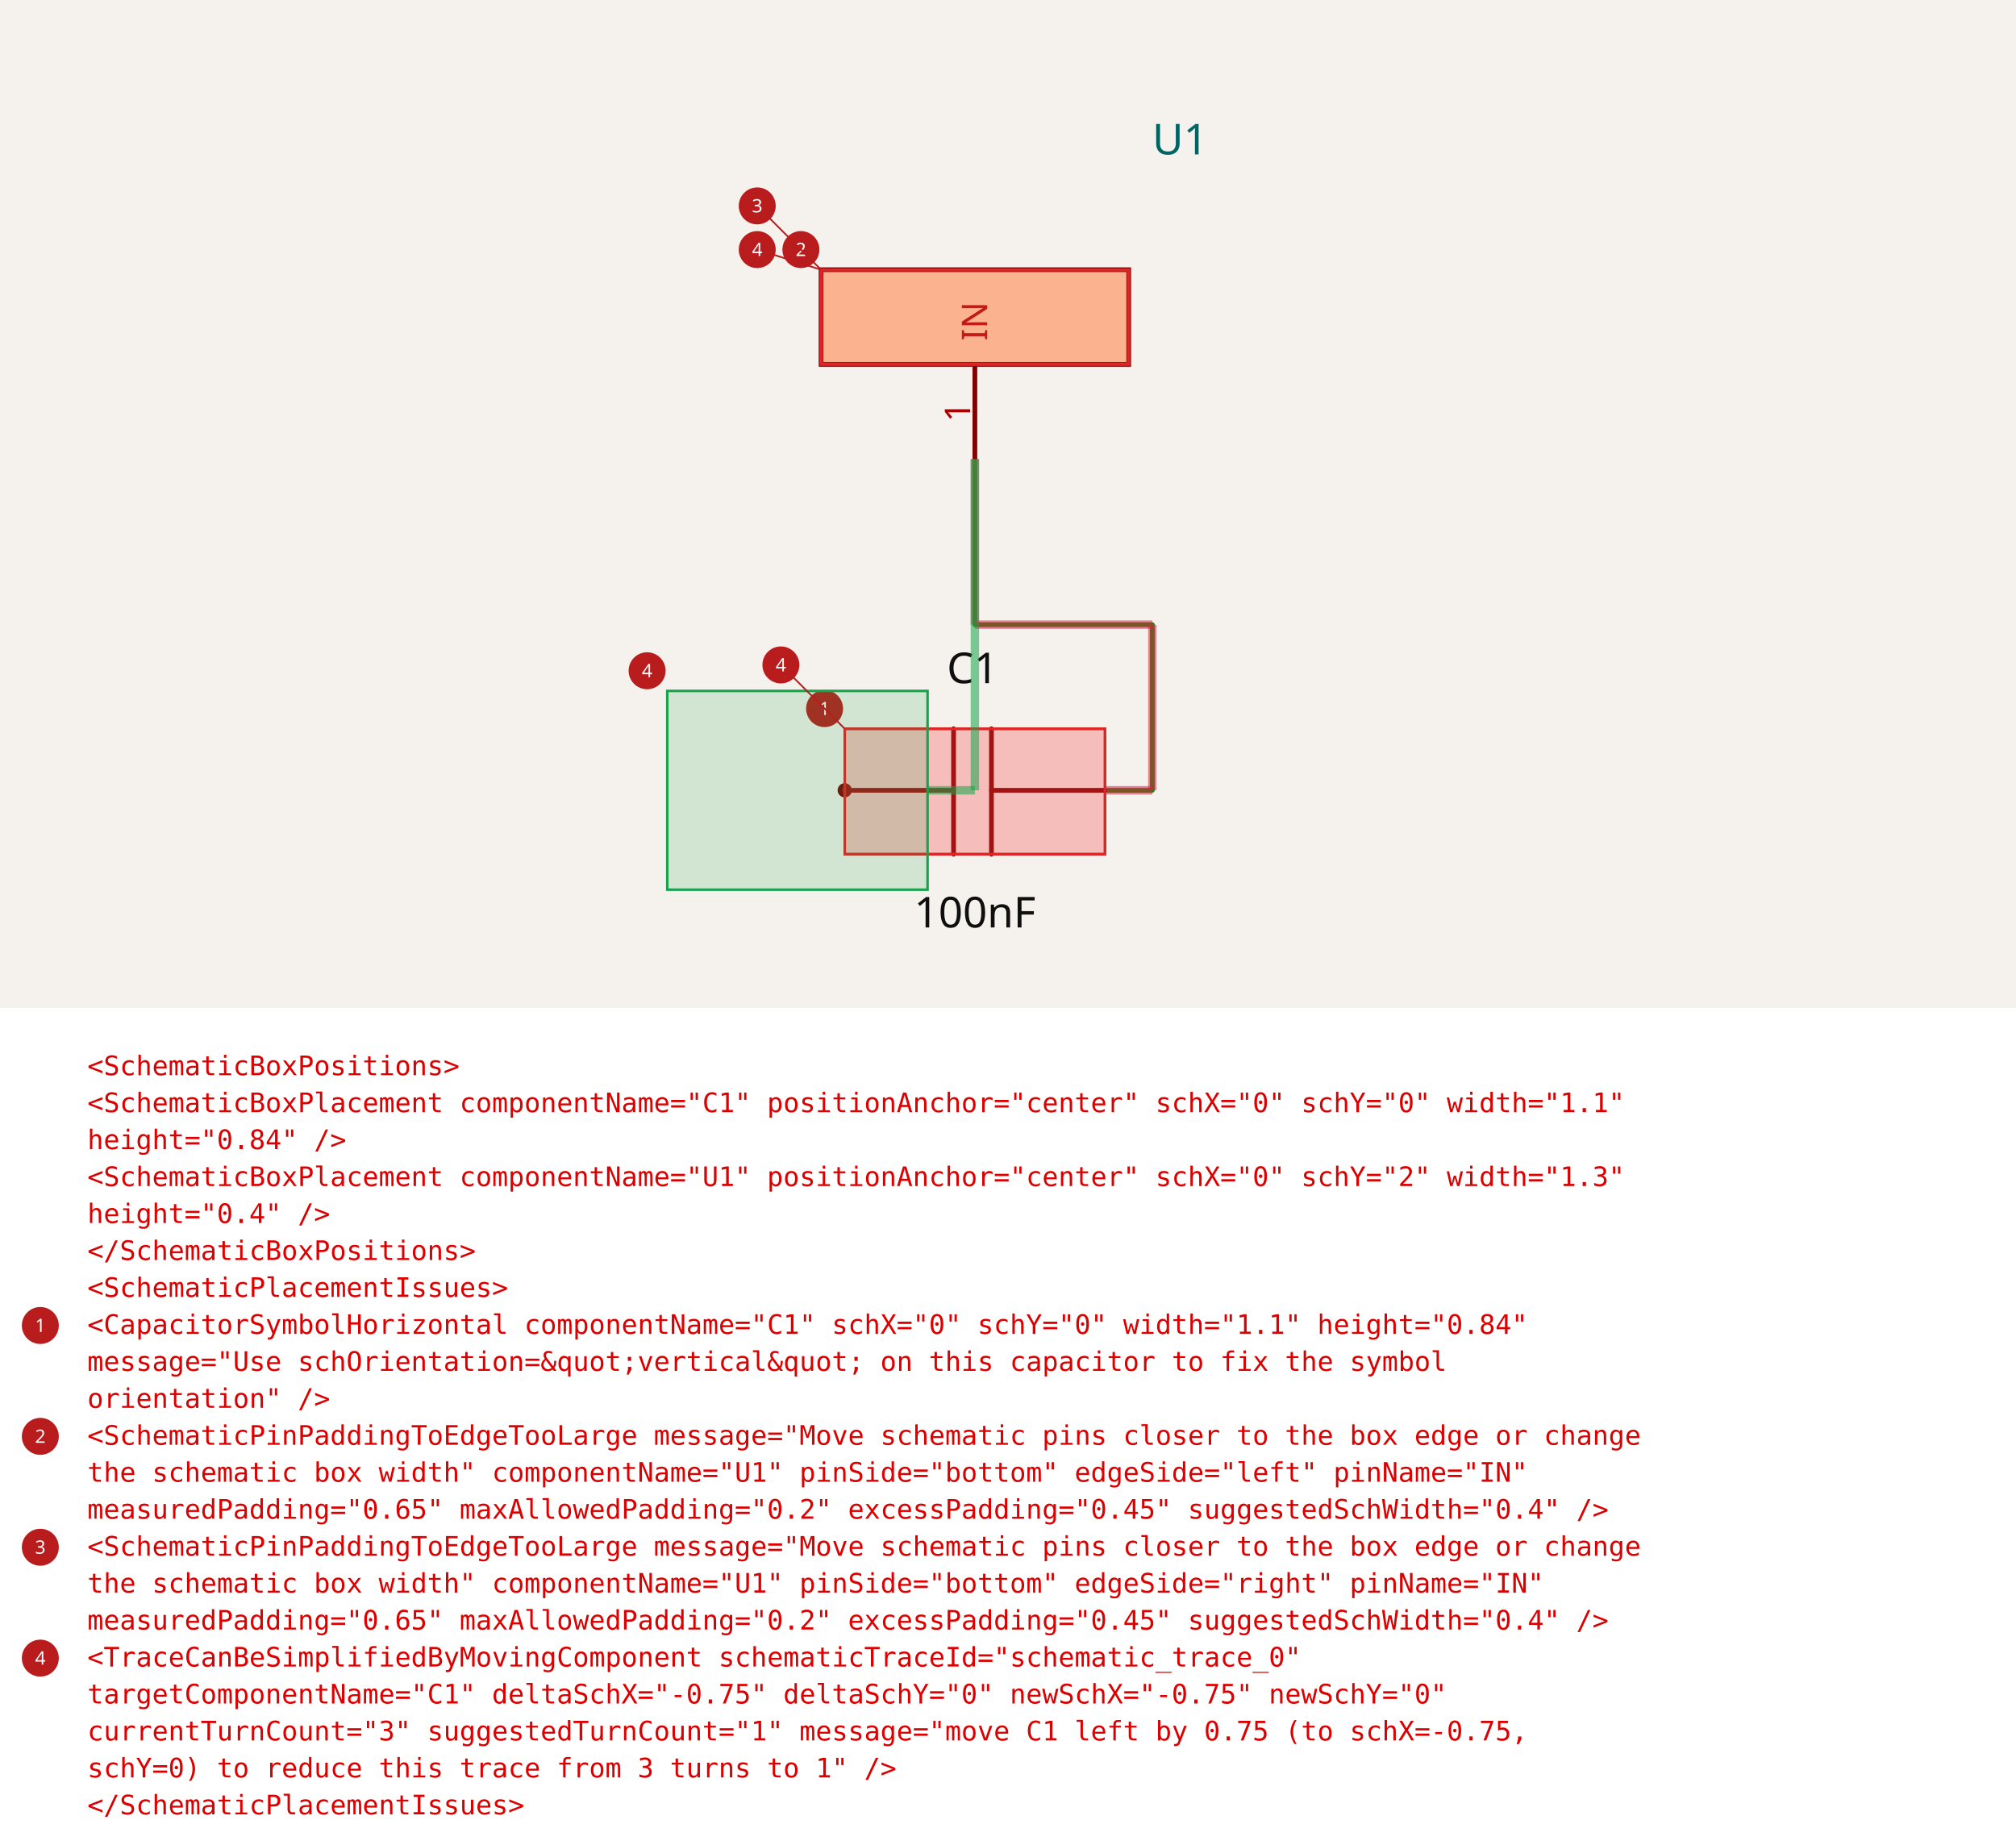
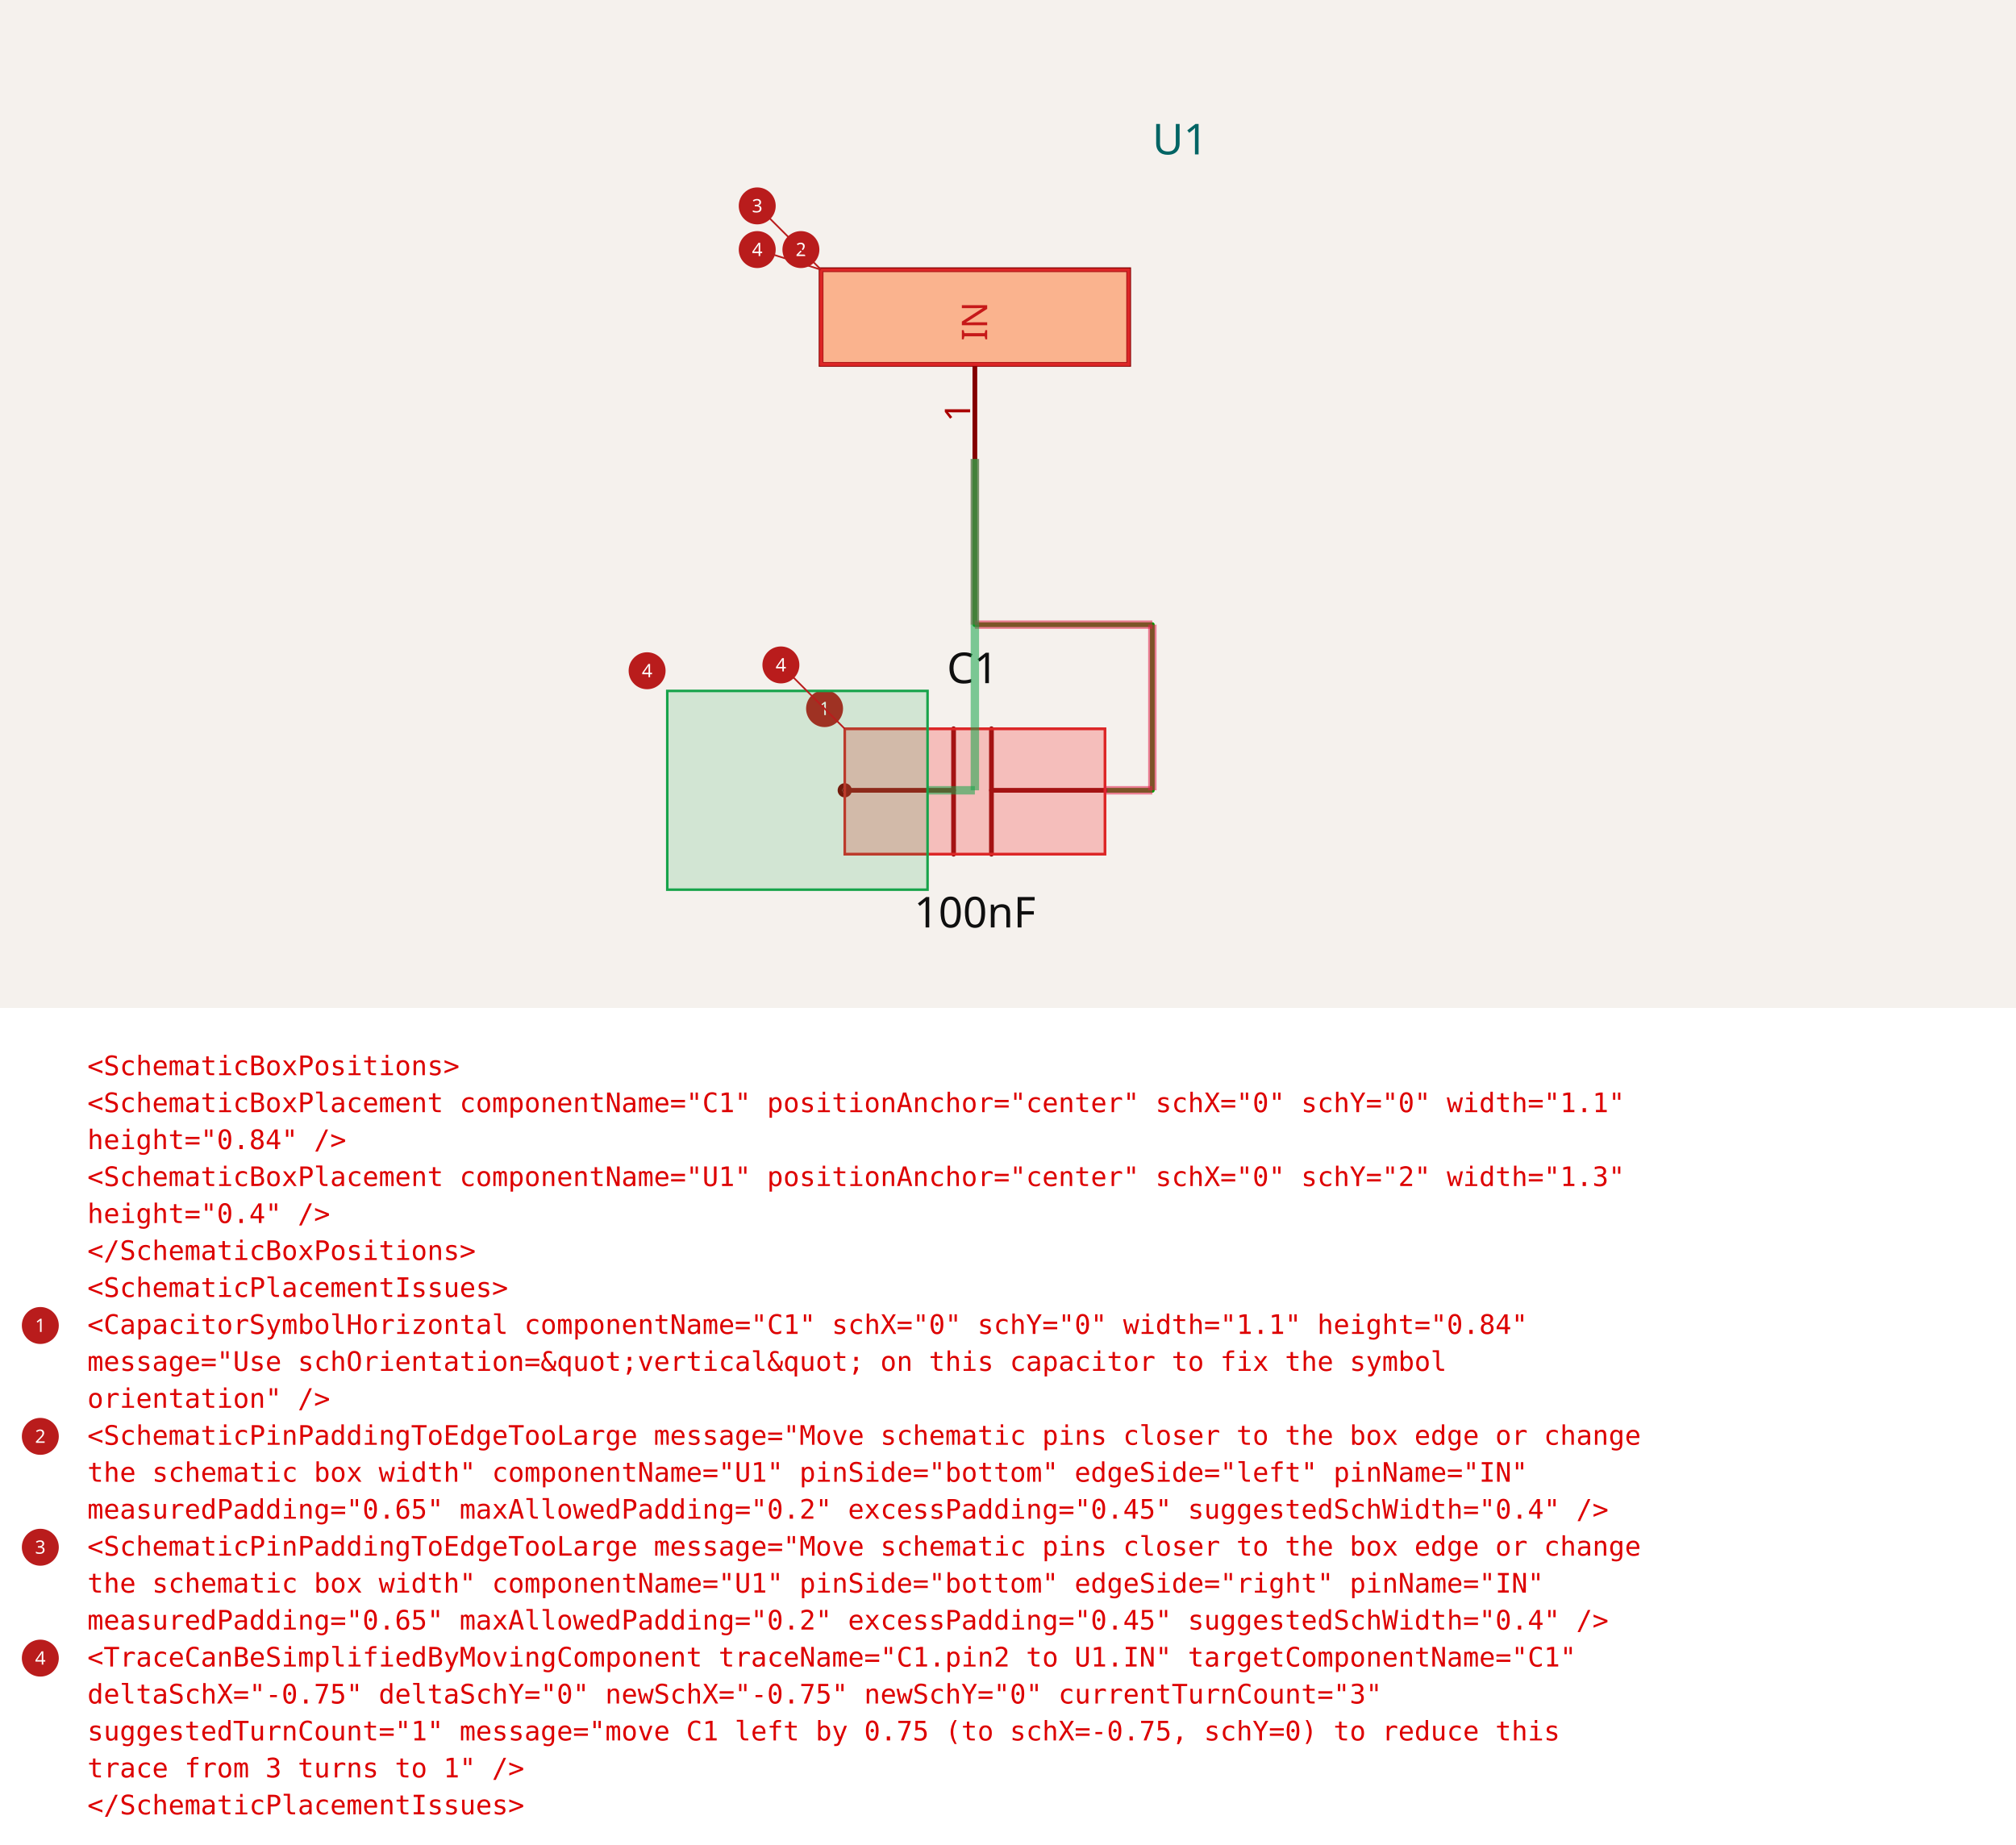
<svg xmlns="http://www.w3.org/2000/svg" width="1200" height="1098" viewBox="0 0 1200 1098" role="img" aria-label="schematic analysis fixture">
  <g transform="translate(0, 0)">
    <style>
              .boundary { fill: rgb(245, 241, 237); }
              .schematic-boundary { fill: none; stroke: #fff; }
              .component { fill: none; stroke: rgb(132, 0, 0); }
              .chip { fill: rgb(255, 255, 194); stroke: rgb(132, 0, 0); }
              .component-pin { fill: none; stroke: rgb(132, 0, 0); }
              /* Basic per-trace hover fallback */
              .trace:hover {
                filter: invert(1);
              }
              .trace:hover .trace-crossing-outline {
                opacity: 0;
              }
              .trace:hover .trace-junction {
                filter: invert(1);
              }
              /* Net-hover highlighting: when a trace or its overlays are hovered,
                 invert color for all traces (base + overlays) sharing the same
                 subcircuit connectivity key. Also hide crossing outline during hover. */
              svg:has(:is(g.trace[data-subcircuit-connectivity-map-key="unnamedsubcircuitsubcircuit_source_group_0_connectivity_net0"], g.trace-overlays[data-subcircuit-connectivity-map-key="unnamedsubcircuitsubcircuit_source_group_0_connectivity_net0"]):hover) :is(g.trace[data-subcircuit-connectivity-map-key="unnamedsubcircuitsubcircuit_source_group_0_connectivity_net0"], g.trace-overlays[data-subcircuit-connectivity-map-key="unnamedsubcircuitsubcircuit_source_group_0_connectivity_net0"]) { filter: invert(1); }
svg:has(:is(g.trace[data-subcircuit-connectivity-map-key="unnamedsubcircuitsubcircuit_source_group_0_connectivity_net0"], g.trace-overlays[data-subcircuit-connectivity-map-key="unnamedsubcircuitsubcircuit_source_group_0_connectivity_net0"]):hover) g.trace-overlays[data-subcircuit-connectivity-map-key="unnamedsubcircuitsubcircuit_source_group_0_connectivity_net0"] .trace-crossing-outline { opacity: 0; }
              .text { font-family: sans-serif; fill: rgb(0, 150, 0); }
              .pin-number { fill: rgb(169, 0, 0); }
              .port-label { fill: rgb(0, 100, 100); }
              .component-name { fill: rgb(0, 100, 100); }

            </style>
    <rect class="boundary" x="0" y="0" width="1200" height="600" />
    <g class="trace sch-trace" data-layer="base" data-circuit-json-type="schematic_trace" data-schematic-trace-id="schematic_trace_0" data-subcircuit-connectivity-map-key="unnamedsubcircuitsubcircuit_source_group_0_connectivity_net0">
      <path d="M 657.746 470.423 L 685.915 470.423 L 685.915 371.831 L 580.282 371.831 L 580.282 273.239" class="trace-invisible-hover-outline sch-trace-hitbox" stroke="rgb(0, 150, 0)" fill="none" stroke-width="22.535px" stroke-linecap="round" opacity="0" stroke-linejoin="round" />
      <path class="sch-trace-path" d="M 657.746 470.423 L 685.915 470.423 L 685.915 371.831 L 580.282 371.831 L 580.282 273.239" stroke="rgb(0, 150, 0)" fill="none" stroke-width="2.817px" stroke-linecap="round" stroke-linejoin="round" />
    </g>
    <g class="trace-overlays sch-trace-overlays" data-layer="overlay" data-circuit-json-type="schematic_trace" data-schematic-trace-id="schematic_trace_0" data-subcircuit-connectivity-map-key="unnamedsubcircuitsubcircuit_source_group_0_connectivity_net0" />
    <g class="sch-component" data-circuit-json-type="schematic_component" data-schematic-component-id="schematic_component_0">
      <rect class="component-overlay sch-component-overlay" x="502.817" y="433.803" width="154.93" height="74.648" fill="transparent" />
      <path class="sch-component-symbol-path" d="M 657.746 470.423 L 590.141 470.423" stroke="rgb(132, 0, 0)" fill="none" stroke-width="2.817px" stroke-linecap="round" />
      <path class="sch-component-symbol-path" d="M 567.606 470.423 L 502.817 470.423" stroke="rgb(132, 0, 0)" fill="none" stroke-width="2.817px" stroke-linecap="round" />
      <path class="sch-component-symbol-path" d="M 590.141 433.803 L 590.141 508.451" stroke="rgb(132, 0, 0)" fill="none" stroke-width="2.817px" stroke-linecap="round" />
      <path class="sch-component-symbol-path" d="M 567.606 433.803 L 567.606 508.451" stroke="rgb(132, 0, 0)" fill="none" stroke-width="2.817px" stroke-linecap="round" />
      <text class="sch-component-name sch-component-text" x="578.873" y="414.085" stroke="rgb(245, 241, 237)" stroke-width="2.817px" paint-order="stroke" fill="rgb(15, 15, 15)" font-family="sans-serif" text-anchor="middle" dominant-baseline="ideographic" font-size="25.352px">C1</text>
      <text class="sch-component-text" x="580.282" y="532.394" fill="rgb(15, 15, 15)" font-family="sans-serif" text-anchor="middle" dominant-baseline="hanging" font-size="25.352px">100nF</text>
      <circle class="component-pin sch-component-pin" cx="502.817" cy="470.423" r="2.817px" stroke-width="2.817px" fill="none" stroke="rgb(132, 0, 0)" />
    </g>
    <g class="sch-component" data-circuit-json-type="schematic_component" data-schematic-component-id="schematic_component_1">
      <rect class="component chip sch-component-body" x="488.732" y="160.563" width="183.099" height="56.338" stroke-width="2.817px" fill="rgb(255, 255, 194)" stroke="rgb(132, 0, 0)" />
      <rect class="component-overlay sch-component-overlay" x="488.732" y="160.563" width="183.099" height="56.338" fill="transparent" />
      <text class="sch-text" x="685.915" y="111.268" fill="#006464" text-anchor="start" dominant-baseline="middle" font-family="sans-serif" font-size="25.352px" transform="rotate(0, 685.9155, 111.2676)" />
      <text class="sch-text" x="685.915" y="83.099" fill="#006464" text-anchor="start" dominant-baseline="middle" font-family="sans-serif" font-size="25.352px" transform="rotate(0, 685.9155, 83.09859)">U1</text>
      <line class="component-pin sch-component-pin sch-port-line" x1="580.282" y1="216.901" x2="580.282" y2="273.239" stroke-width="2.817px" />
      <g class="sch-port" data-schematic-port-id="source_port_2">
        <rect x="577.465" y="270.423" width="5.634" height="5.634" opacity="0" />
      </g>
      <text class="pin-number sch-pin-number" x="577.465" y="245.07" style="font-family: sans-serif;" fill="rgb(169, 0, 0)" text-anchor="middle" dominant-baseline="auto" font-size="21.127px" transform="rotate(-90 577.4648 245.0704)">1</text>
      <text class="pin-number sch-pin-label" x="580.282" y="202.817" style="font-family: sans-serif;" fill="rgb(169, 0, 0)" text-anchor="start" dominant-baseline="middle" font-size="21.127px" transform="rotate(-90 580.2817 202.8169)">IN</text>
    </g>
    <g class="schematic-port-hover sch-port-hover" data-schematic-port-id="source_port_0">
      <circle cx="502.817" cy="470.423" r="5.634" fill="red" opacity="0" />
    </g>
    <g class="schematic-port-hover sch-port-hover" data-schematic-port-id="source_port_1">
      <circle cx="657.746" cy="470.423" r="5.634" fill="red" opacity="0" />
    </g>
    <g class="schematic-port-hover sch-port-hover" data-schematic-port-id="source_port_2">
      <circle cx="580.282" cy="273.239" r="5.634" fill="red" opacity="0" />
    </g>
    <g class="schematic-issue-highlights">
      <g data-issue-number="1" data-issue-type="CapacitorSymbolHorizontal" data-schematic-sheet-id="">
        <rect data-highlight-component-id="schematic_component_0" x="502.817" y="433.803" width="154.93" height="74.648" fill="#ef4444" fill-opacity="0.16" stroke="#dc2626" stroke-width="1.5" />
        <g class="issue-marker">
          <circle cx="490.817" cy="421.803" r="11" fill="#b91c1c" />
          <text x="490.817" y="421.803" dy="0.35em" text-anchor="middle" font-family="sans-serif" font-size="11" fill="white">1</text>
        </g>
      </g>
      <g data-issue-number="2" data-issue-type="SchematicPinPaddingToEdgeTooLarge" data-schematic-sheet-id="">
        <rect data-highlight-component-id="schematic_component_1" x="488.732" y="160.563" width="183.099" height="56.338" fill="#ef4444" fill-opacity="0.16" stroke="#dc2626" stroke-width="1.5" />
        <g class="issue-marker">
          <circle cx="476.732" cy="148.563" r="11" fill="#b91c1c" />
          <text x="476.732" y="148.563" dy="0.35em" text-anchor="middle" font-family="sans-serif" font-size="11" fill="white">2</text>
        </g>
      </g>
      <g data-issue-number="3" data-issue-type="SchematicPinPaddingToEdgeTooLarge" data-schematic-sheet-id="">
        <rect data-highlight-component-id="schematic_component_1" x="488.732" y="160.563" width="183.099" height="56.338" fill="#ef4444" fill-opacity="0.16" stroke="#dc2626" stroke-width="1.5" />
        <line x1="450.732" y1="122.563" x2="488.732" y2="160.563" stroke="#b91c1c" />
        <g class="issue-marker">
          <circle cx="450.732" cy="122.563" r="11" fill="#b91c1c" />
          <text x="450.732" y="122.563" dy="0.35em" text-anchor="middle" font-family="sans-serif" font-size="11" fill="white">3</text>
        </g>
      </g>
      <g data-issue-number="4" data-issue-type="TraceCanBeSimplifiedByMovingComponent" data-schematic-sheet-id="">
        <rect data-highlight-component-id="schematic_component_0" x="502.817" y="433.803" width="154.93" height="74.648" fill="#ef4444" fill-opacity="0.16" stroke="#dc2626" stroke-width="1.5" />
        <rect data-highlight-component-id="schematic_component_1" x="488.732" y="160.563" width="183.099" height="56.338" fill="#ef4444" fill-opacity="0.16" stroke="#dc2626" stroke-width="1.5" />
        <line x1="657.746" y1="470.423" x2="685.915" y2="470.423" stroke="#e11d48" stroke-width="5" stroke-opacity="0.55" />
        <line x1="685.915" y1="470.423" x2="685.915" y2="371.831" stroke="#e11d48" stroke-width="5" stroke-opacity="0.55" />
        <line x1="685.915" y1="371.831" x2="580.282" y2="371.831" stroke="#e11d48" stroke-width="5" stroke-opacity="0.55" />
        <line x1="580.282" y1="371.831" x2="580.282" y2="273.239" stroke="#e11d48" stroke-width="5" stroke-opacity="0.55" />
        <rect x="397.183" y="411.268" width="154.93" height="118.31" fill="#16a34a" fill-opacity="0.16" stroke="#16a34a" stroke-width="1.5" />
        <line x1="552.113" y1="470.423" x2="580.282" y2="470.423" stroke="#16a34a" stroke-width="5" stroke-opacity="0.55" />
        <line x1="580.282" y1="470.423" x2="580.282" y2="273.239" stroke="#16a34a" stroke-width="5" stroke-opacity="0.55" />
        <line x1="464.817" y1="395.803" x2="502.817" y2="433.803" stroke="#b91c1c" />
        <g class="issue-marker">
          <circle cx="464.817" cy="395.803" r="11" fill="#b91c1c" />
          <text x="464.817" y="395.803" dy="0.35em" text-anchor="middle" font-family="sans-serif" font-size="11" fill="white">4</text>
        </g>
        <line x1="450.732" y1="148.563" x2="488.732" y2="160.563" stroke="#b91c1c" />
        <g class="issue-marker">
          <circle cx="450.732" cy="148.563" r="11" fill="#b91c1c" />
          <text x="450.732" y="148.563" dy="0.35em" text-anchor="middle" font-family="sans-serif" font-size="11" fill="white">4</text>
        </g>
        <g class="issue-marker">
          <circle cx="385.183" cy="399.268" r="11" fill="#b91c1c" />
          <text x="385.183" y="399.268" dy="0.35em" text-anchor="middle" font-family="sans-serif" font-size="11" fill="white">4</text>
        </g>
      </g>
    </g>
  </g>
  <g transform="translate(0, 600) scale(1, 1) translate(0, 0)">
    <rect width="100%" height="100%" fill="#fff" />
    <text x="52" y="40" fill="#d00" font-family="Menlo, Consolas, monospace" font-size="16">
      <tspan x="52" dy="0">&lt;SchematicBoxPositions&gt;</tspan>
      <tspan x="52" dy="22">&lt;SchematicBoxPlacement componentName="C1" positionAnchor="center" schX="0" schY="0" width="1.1"</tspan>
      <tspan x="52" dy="22">  height="0.84" /&gt;</tspan>
      <tspan x="52" dy="22">&lt;SchematicBoxPlacement componentName="U1" positionAnchor="center" schX="0" schY="2" width="1.3"</tspan>
      <tspan x="52" dy="22">  height="0.4" /&gt;</tspan>
      <tspan x="52" dy="22">&lt;/SchematicBoxPositions&gt;</tspan>
      <tspan x="52" dy="22">&lt;SchematicPlacementIssues&gt;</tspan>
      <tspan x="52" dy="22">&lt;CapacitorSymbolHorizontal componentName="C1" schX="0" schY="0" width="1.1" height="0.84"</tspan>
      <tspan x="52" dy="22">  message="Use schOrientation=&amp;quot;vertical&amp;quot; on this capacitor to fix the symbol</tspan>
      <tspan x="52" dy="22">  orientation" /&gt;</tspan>
      <tspan x="52" dy="22">&lt;SchematicPinPaddingToEdgeTooLarge message="Move schematic pins closer to the box edge or change</tspan>
      <tspan x="52" dy="22">  the schematic box width" componentName="U1" pinSide="bottom" edgeSide="left" pinName="IN"</tspan>
      <tspan x="52" dy="22">  measuredPadding="0.65" maxAllowedPadding="0.2" excessPadding="0.45" suggestedSchWidth="0.4" /&gt;</tspan>
      <tspan x="52" dy="22">&lt;SchematicPinPaddingToEdgeTooLarge message="Move schematic pins closer to the box edge or change</tspan>
      <tspan x="52" dy="22">  the schematic box width" componentName="U1" pinSide="bottom" edgeSide="right" pinName="IN"</tspan>
      <tspan x="52" dy="22">  measuredPadding="0.65" maxAllowedPadding="0.2" excessPadding="0.45" suggestedSchWidth="0.4" /&gt;</tspan>
-       <tspan x="52" dy="22">&lt;TraceCanBeSimplifiedByMovingComponent schematicTraceId="schematic_trace_0"</tspan>
-       <tspan x="52" dy="22">  targetComponentName="C1" deltaSchX="-0.75" deltaSchY="0" newSchX="-0.75" newSchY="0"</tspan>
-       <tspan x="52" dy="22">  currentTurnCount="3" suggestedTurnCount="1" message="move C1 left by 0.75 (to schX=-0.75,</tspan>
-       <tspan x="52" dy="22">  schY=0) to reduce this trace from 3 turns to 1" /&gt;</tspan>
+       <tspan x="52" dy="22">&lt;TraceCanBeSimplifiedByMovingComponent traceName="C1.pin2 to U1.IN" targetComponentName="C1"</tspan>
+       <tspan x="52" dy="22">  deltaSchX="-0.75" deltaSchY="0" newSchX="-0.75" newSchY="0" currentTurnCount="3"</tspan>
+       <tspan x="52" dy="22">  suggestedTurnCount="1" message="move C1 left by 0.75 (to schX=-0.75, schY=0) to reduce this</tspan>
+       <tspan x="52" dy="22">  trace from 3 turns to 1" /&gt;</tspan>
      <tspan x="52" dy="22">&lt;/SchematicPlacementIssues&gt;</tspan>
    </text>
    <g data-listing-issue-number="1">
      <circle cx="24" cy="189" r="11" fill="#b91c1c" />
      <text x="24" y="189" dy="0.35em" text-anchor="middle" font-family="sans-serif" font-size="11" fill="white">1</text>
    </g>
    <g data-listing-issue-number="2">
      <circle cx="24" cy="255" r="11" fill="#b91c1c" />
      <text x="24" y="255" dy="0.35em" text-anchor="middle" font-family="sans-serif" font-size="11" fill="white">2</text>
    </g>
    <g data-listing-issue-number="3">
      <circle cx="24" cy="321" r="11" fill="#b91c1c" />
      <text x="24" y="321" dy="0.35em" text-anchor="middle" font-family="sans-serif" font-size="11" fill="white">3</text>
    </g>
    <g data-listing-issue-number="4">
      <circle cx="24" cy="387" r="11" fill="#b91c1c" />
      <text x="24" y="387" dy="0.35em" text-anchor="middle" font-family="sans-serif" font-size="11" fill="white">4</text>
    </g>
  </g>
</svg>
